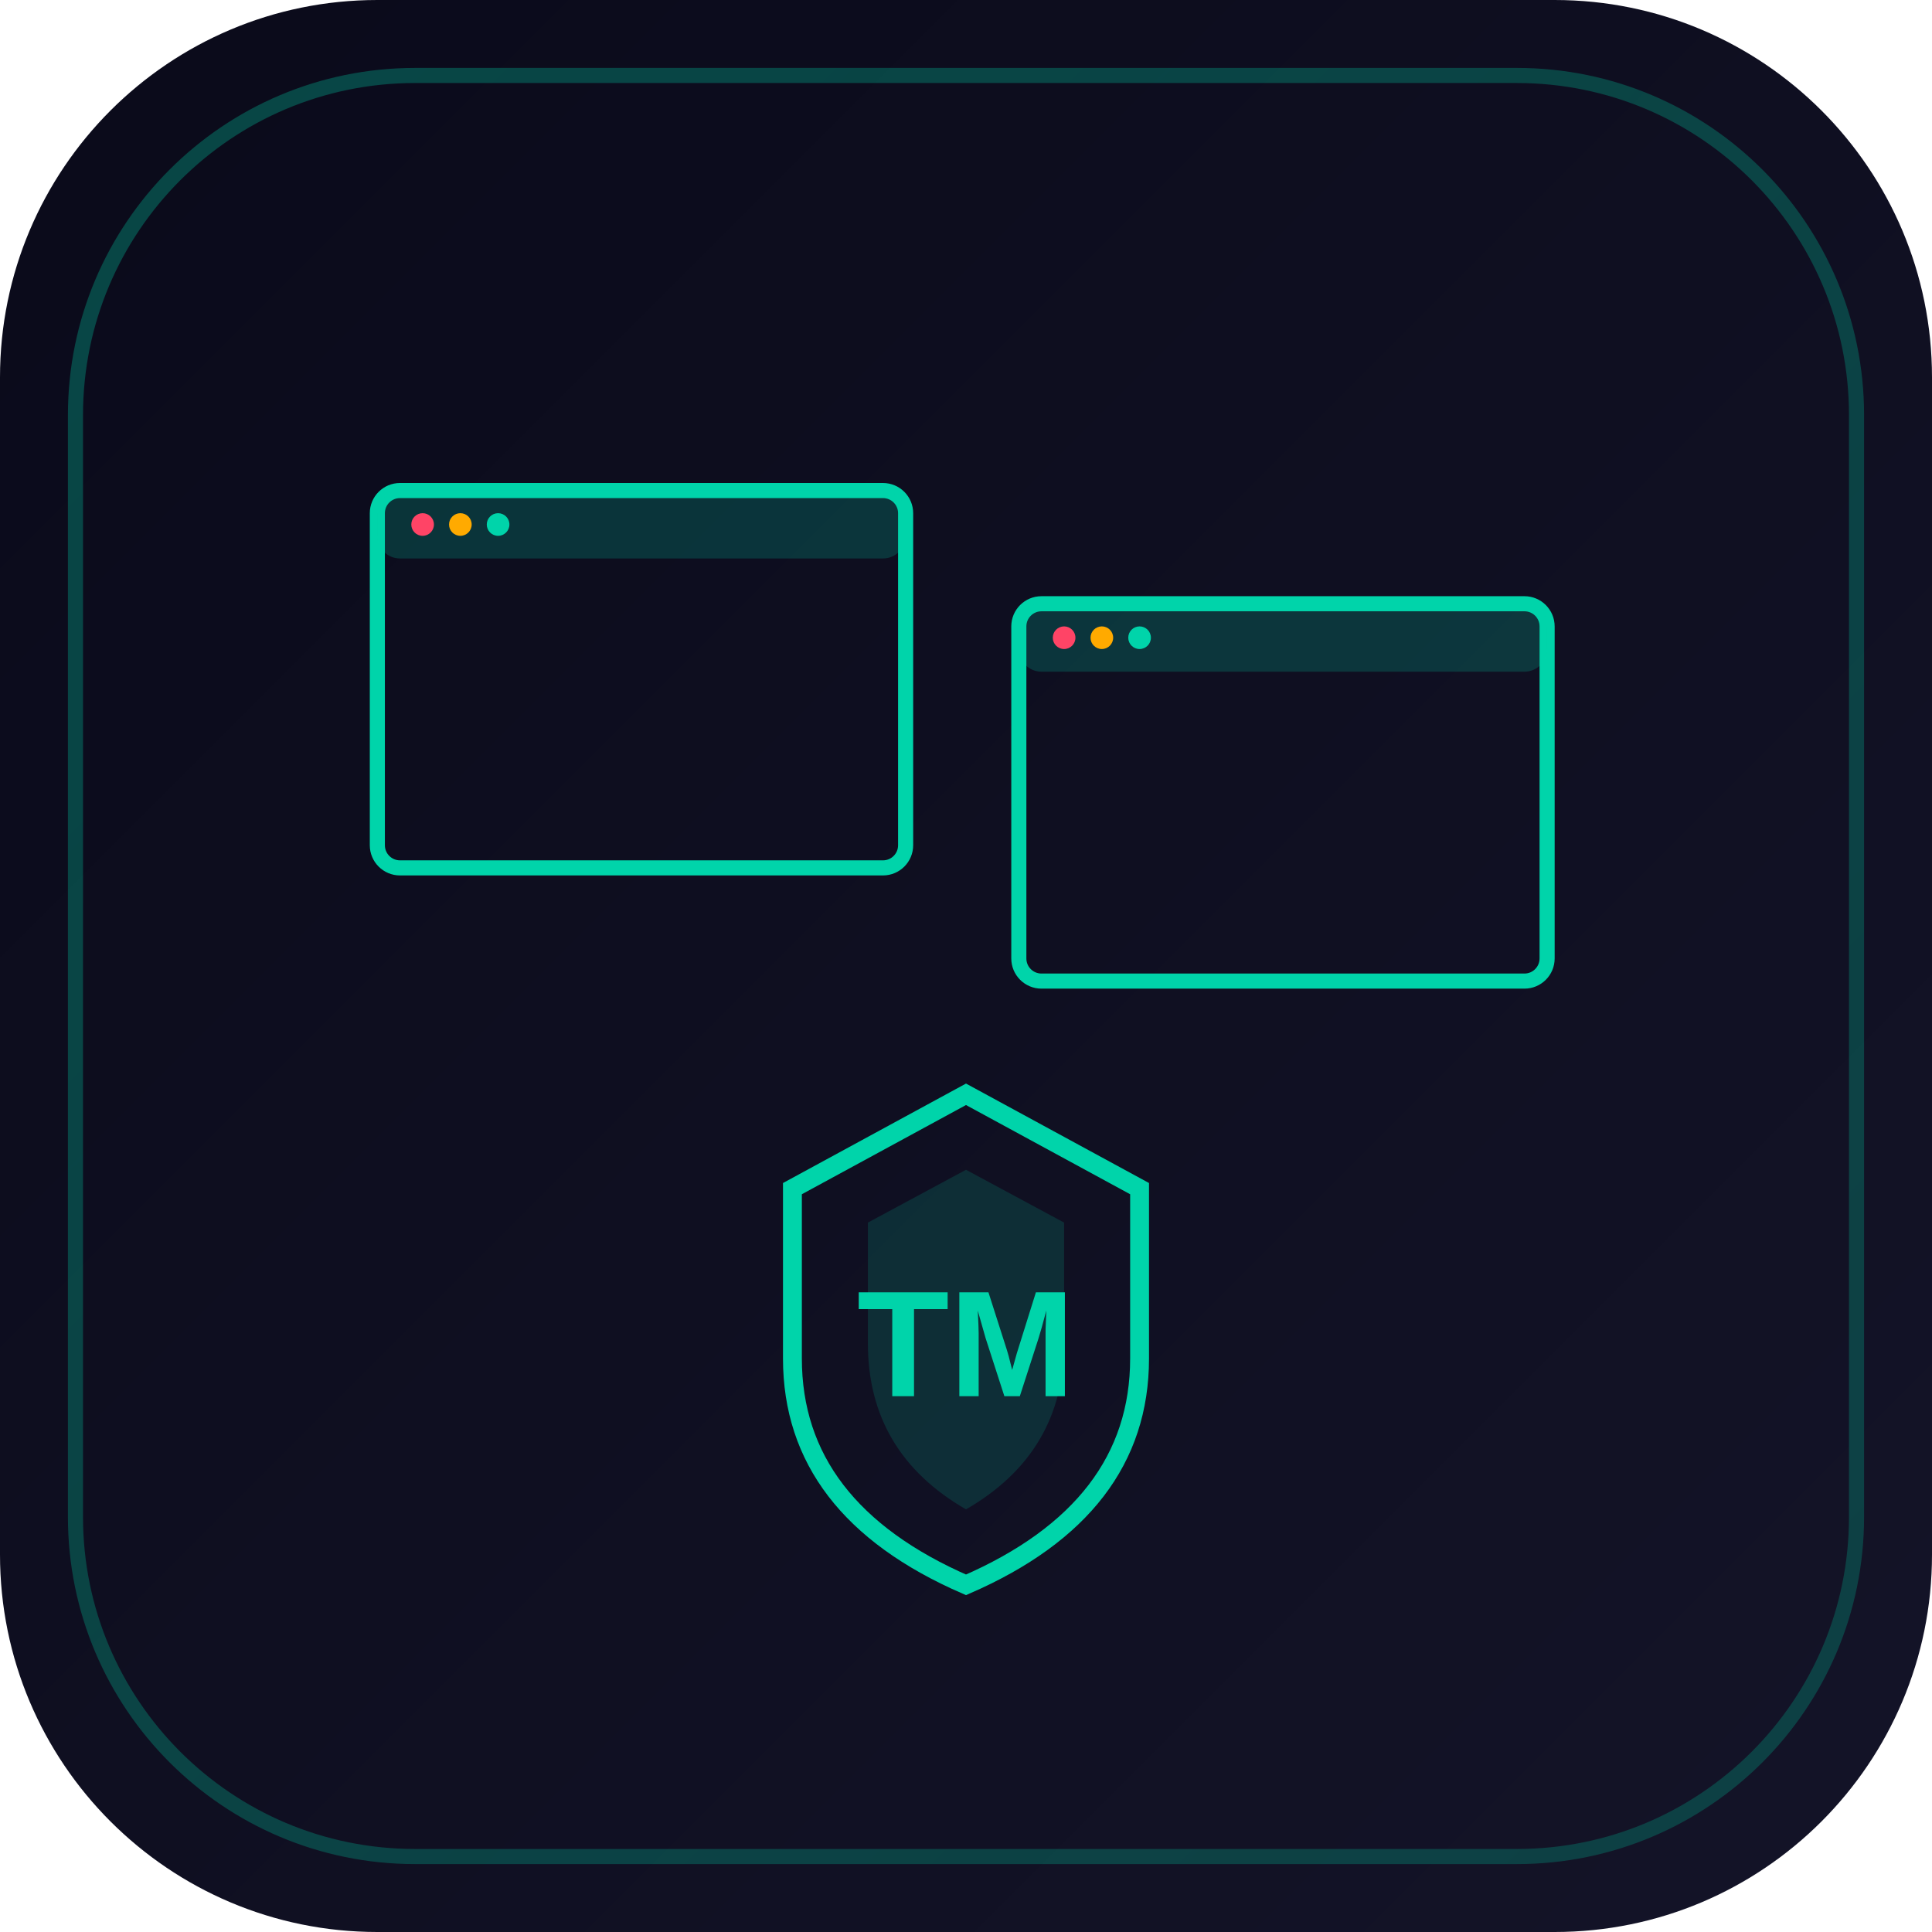
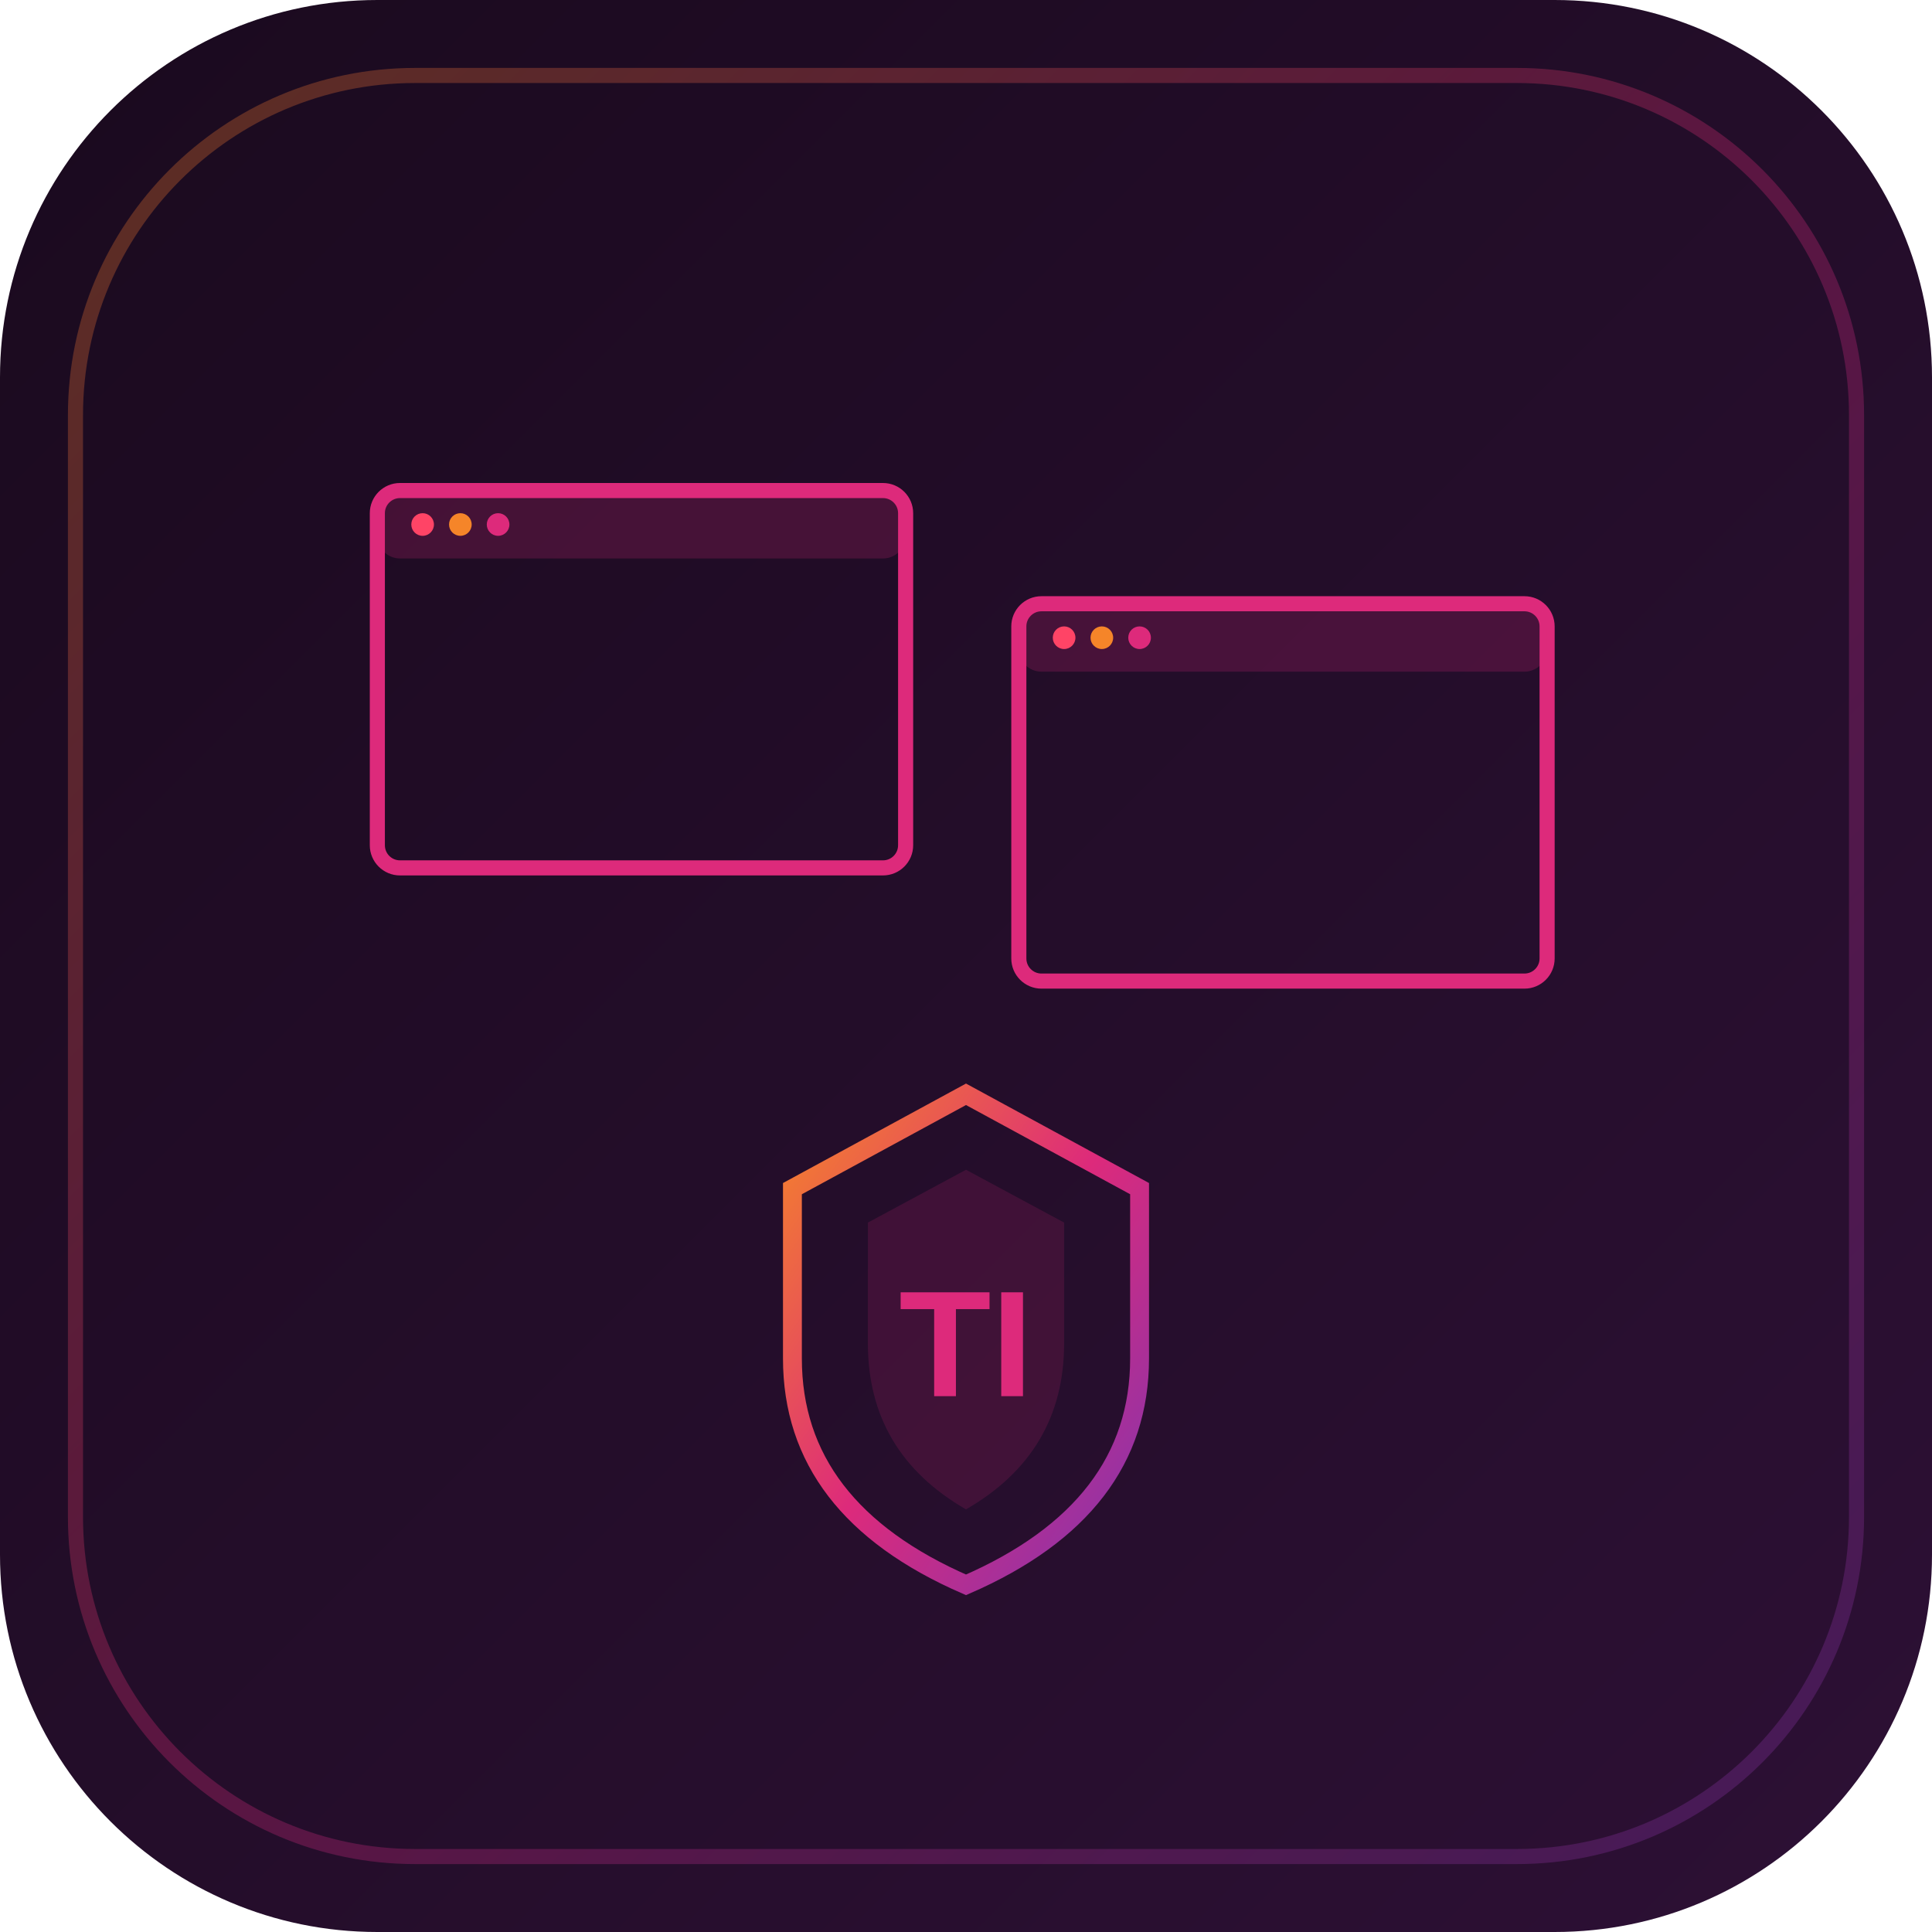
<svg xmlns="http://www.w3.org/2000/svg" width="1024" height="1024" viewBox="0 0 1024 1024">
  <defs>
    <linearGradient id="bg2" x1="0%" y1="0%" x2="100%" y2="100%">
-       <stop offset="0%" style="stop-color:#0a0a1a" />
-       <stop offset="100%" style="stop-color:#141428" />
+       <stop offset="0%" style="stop-color:#1a0a1e" />
+       <stop offset="100%" style="stop-color:#2d1035" />
    </linearGradient>
    <linearGradient id="accent2" x1="0%" y1="0%" x2="100%" y2="100%">
-       <stop offset="0%" style="stop-color:#00d4aa" />
-       <stop offset="100%" style="stop-color:#00a888" />
+       <stop offset="0%" style="stop-color:#F58529" />
+       <stop offset="50%" style="stop-color:#DD2A7B" />
+       <stop offset="100%" style="stop-color:#8134AF" />
    </linearGradient>
  </defs>
  <rect width="1024" height="1024" rx="200" fill="url(#bg2)" />
  <rect x="40" y="40" width="944" height="944" rx="180" fill="none" stroke="url(#accent2)" stroke-width="8" opacity="0.3" />
-   <rect x="200" y="260" width="280" height="200" rx="12" fill="none" stroke="#00d4aa" stroke-width="8" />
-   <rect x="200" y="260" width="280" height="36" rx="12" fill="#00d4aa" opacity="0.2" />
+   <rect x="200" y="260" width="280" height="200" rx="12" fill="none" stroke="#DD2A7B" stroke-width="8" />
+   <rect x="200" y="260" width="280" height="36" rx="12" fill="#DD2A7B" opacity="0.2" />
  <circle cx="224" cy="278" r="6" fill="#ff4466" />
-   <circle cx="244" cy="278" r="6" fill="#ffaa00" />
-   <circle cx="264" cy="278" r="6" fill="#00d4aa" />
-   <rect x="540" y="320" width="280" height="200" rx="12" fill="none" stroke="#00d4aa" stroke-width="8" />
-   <rect x="540" y="320" width="280" height="36" rx="12" fill="#00d4aa" opacity="0.2" />
+   <circle cx="244" cy="278" r="6" fill="#F58529" />
+   <circle cx="264" cy="278" r="6" fill="#DD2A7B" />
+   <rect x="540" y="320" width="280" height="200" rx="12" fill="none" stroke="#DD2A7B" stroke-width="8" />
+   <rect x="540" y="320" width="280" height="36" rx="12" fill="#DD2A7B" opacity="0.2" />
  <circle cx="564" cy="338" r="6" fill="#ff4466" />
-   <circle cx="584" cy="338" r="6" fill="#ffaa00" />
-   <circle cx="604" cy="338" r="6" fill="#00d4aa" />
-   <path d="M512 580 L420 630 L420 720 Q420 800 512 840 Q604 800 604 720 L604 630 Z" fill="none" stroke="#00d4aa" stroke-width="10" />
-   <path d="M512 620 L460 648 L460 712 Q460 770 512 800 Q564 770 564 712 L564 648 Z" fill="#00d4aa" opacity="0.15" />
-   <text x="512" y="740" text-anchor="middle" fill="#00d4aa" font-family="Arial,Helvetica,sans-serif" font-weight="bold" font-size="80">TM</text>
+   <circle cx="584" cy="338" r="6" fill="#F58529" />
+   <circle cx="604" cy="338" r="6" fill="#DD2A7B" />
+   <path d="M512 580 L420 630 L420 720 Q420 800 512 840 Q604 800 604 720 L604 630 Z" fill="none" stroke="url(#accent2)" stroke-width="10" />
+   <path d="M512 620 L460 648 L460 712 Q460 770 512 800 Q564 770 564 712 L564 648 Z" fill="#DD2A7B" opacity="0.15" />
+   <text x="512" y="740" text-anchor="middle" fill="#DD2A7B" font-family="Arial,Helvetica,sans-serif" font-weight="bold" font-size="80">TI</text>
</svg>
